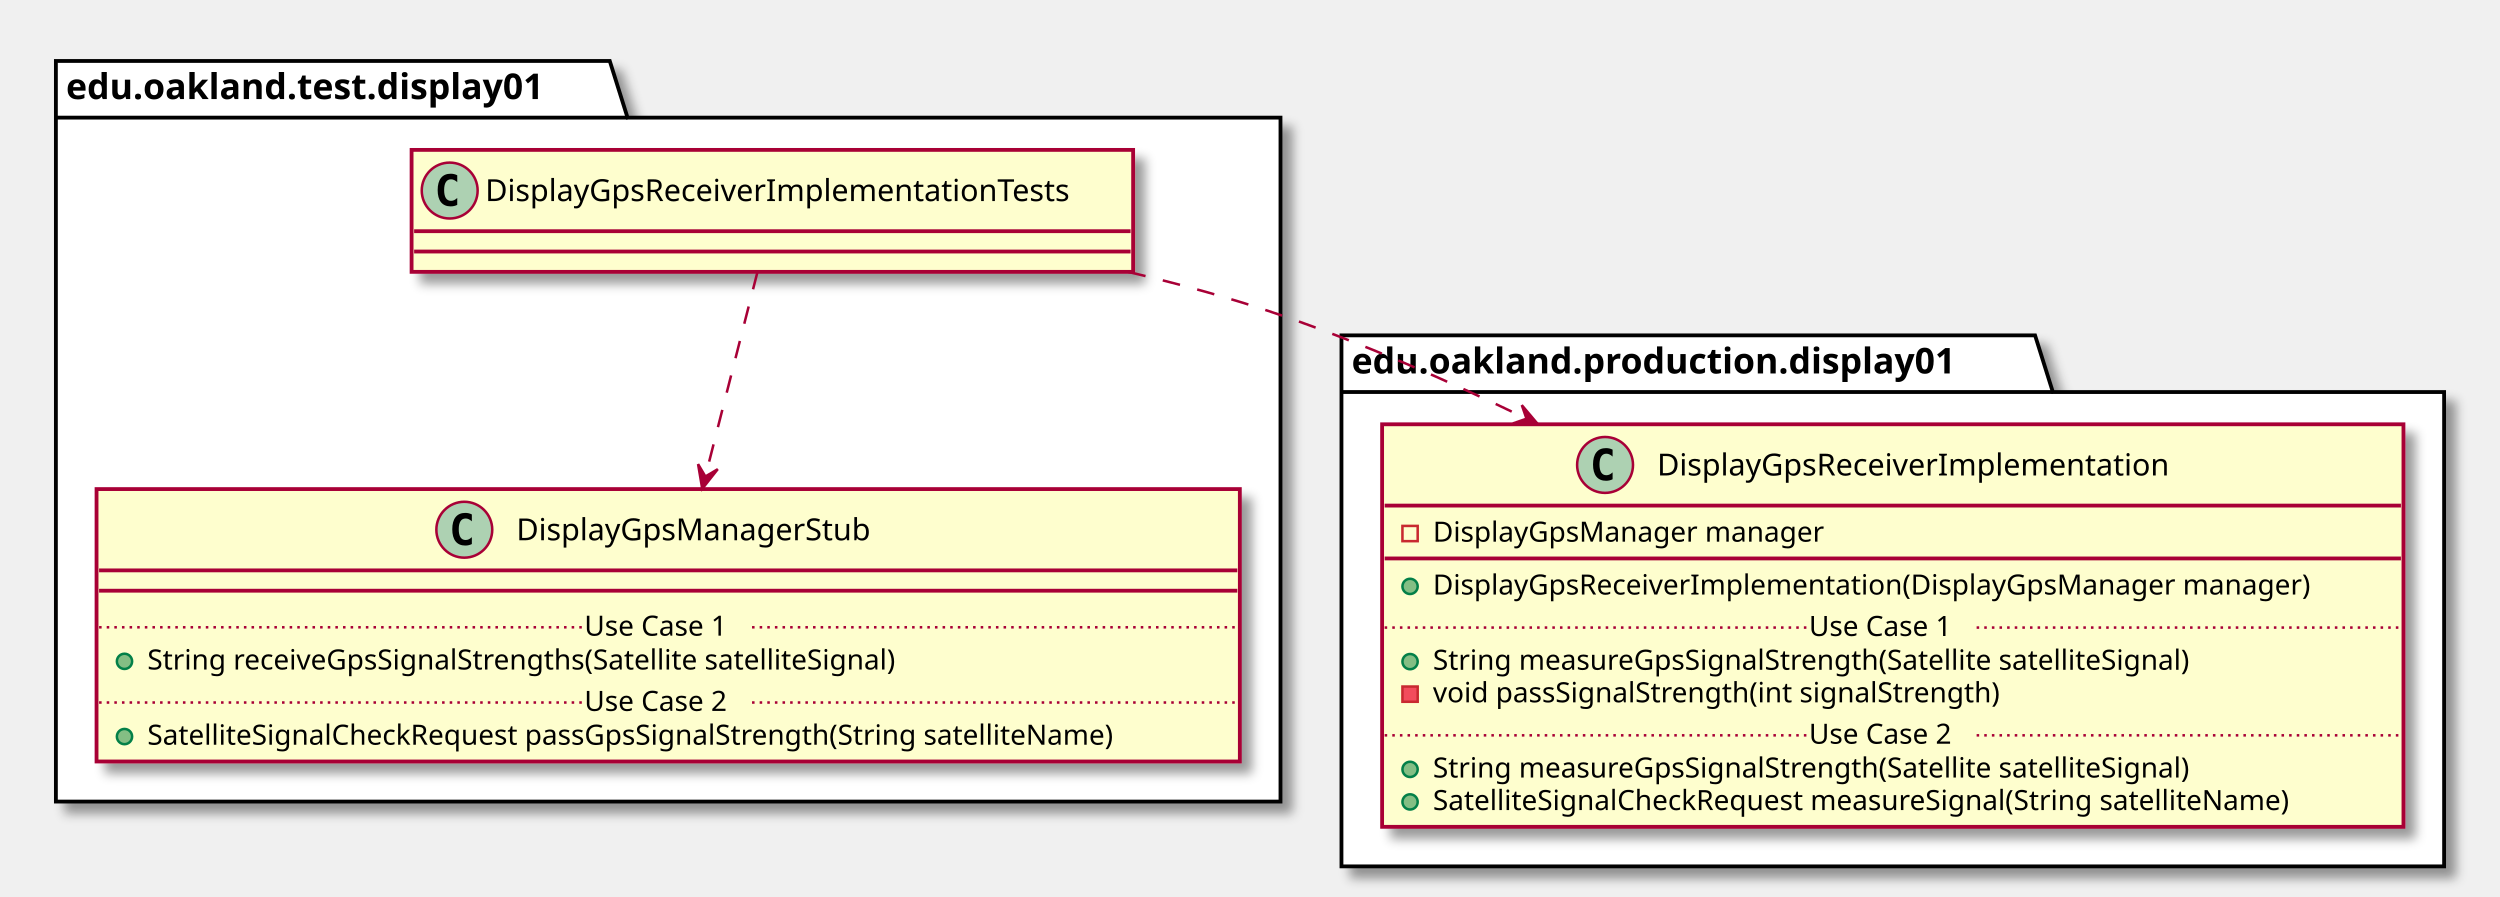
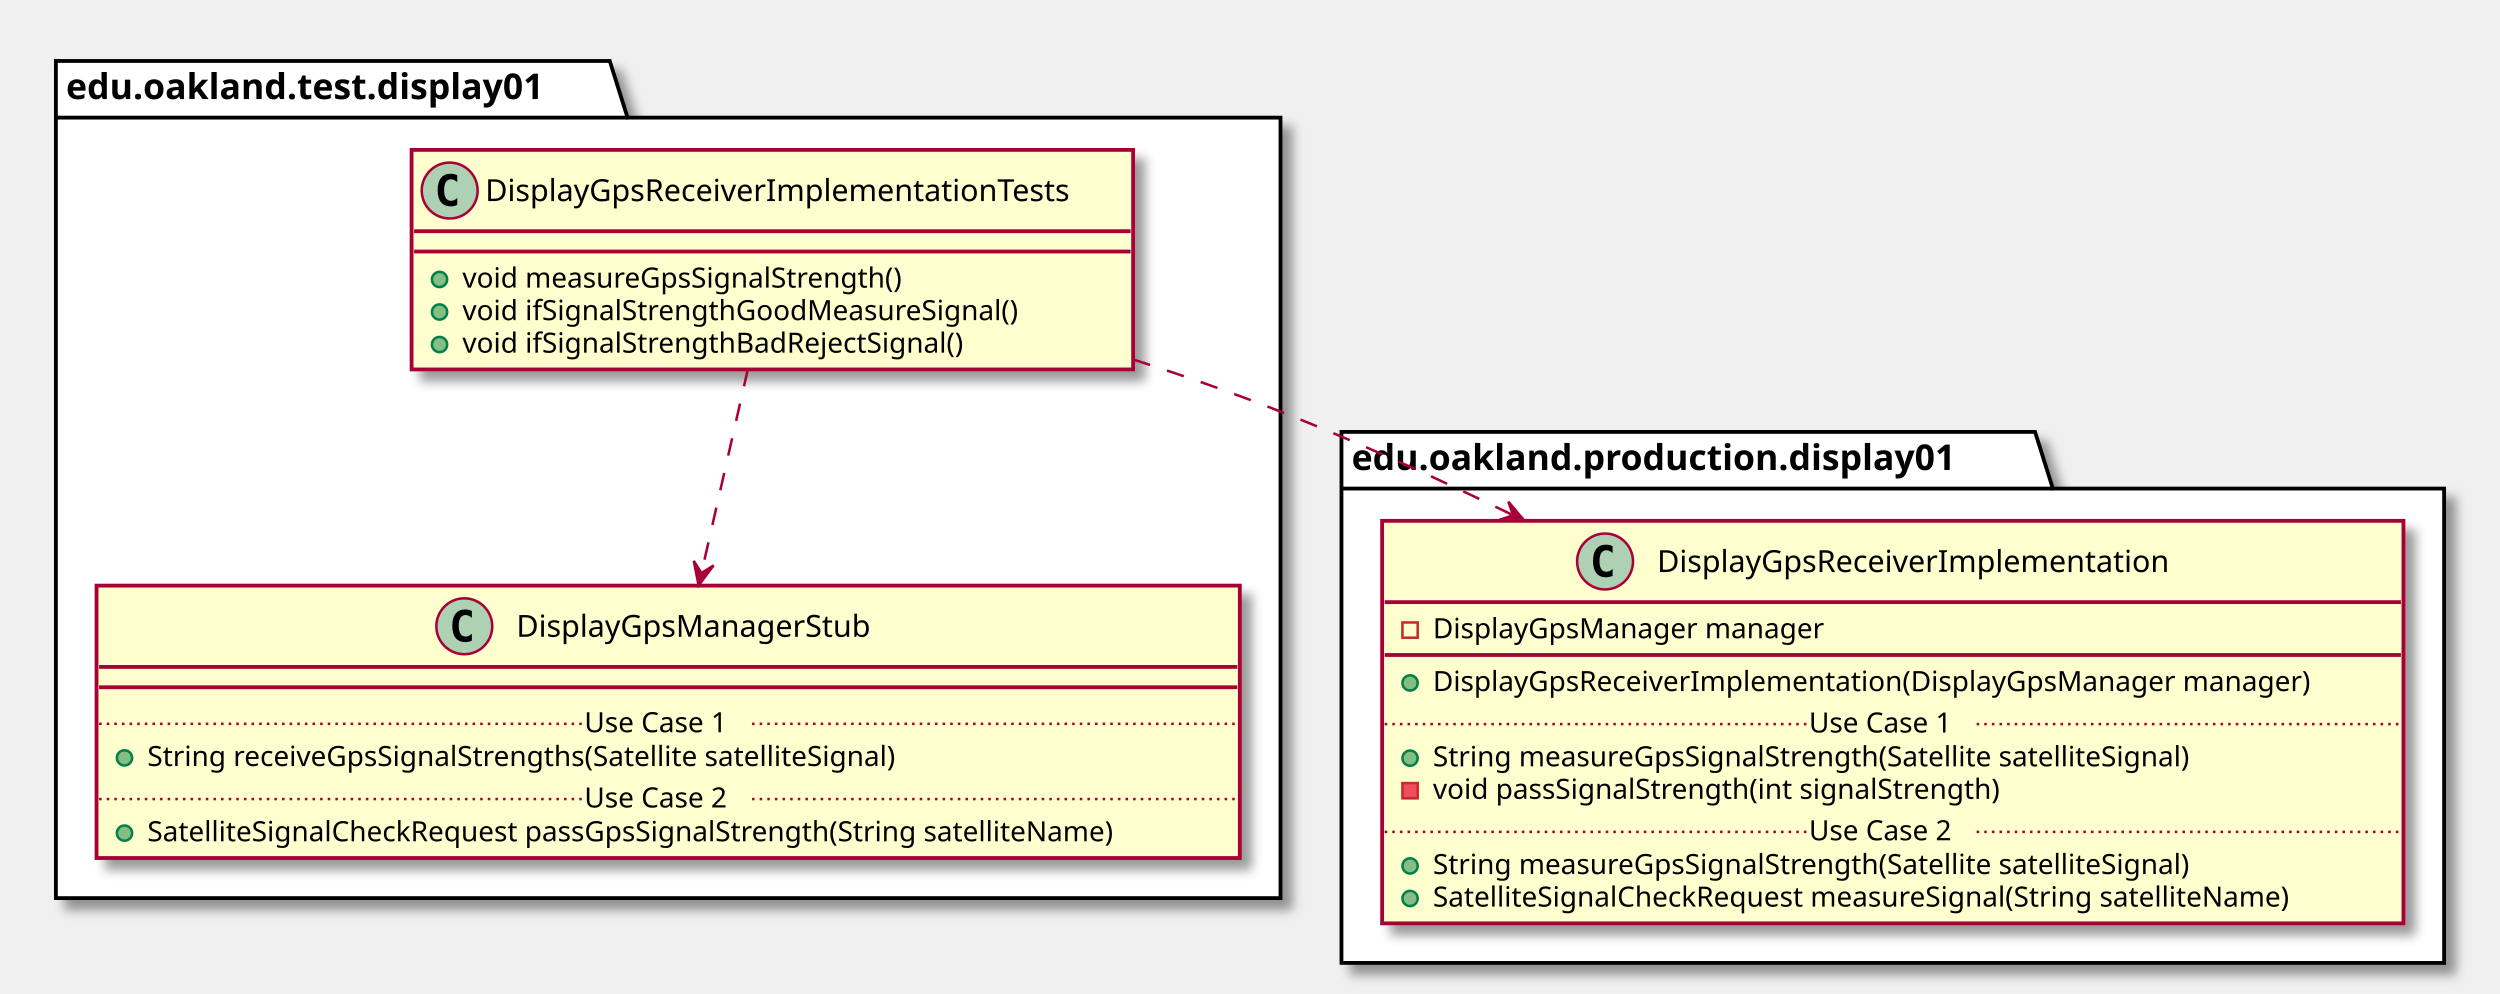
- <svg xmlns="http://www.w3.org/2000/svg" contentScriptType="application/ecmascript" contentStyleType="text/css" height="353px" preserveAspectRatio="none" style="width:984px;height:353px;" version="1.1" viewBox="0 0 984 353" width="984px" zoomAndPan="magnify">
+ <svg xmlns="http://www.w3.org/2000/svg" contentScriptType="application/ecmascript" contentStyleType="text/css" height="391px" preserveAspectRatio="none" style="width:984px;height:391px;" version="1.1" viewBox="0 0 984 391" width="984px" zoomAndPan="magnify">
  <defs>
-     <filter height="300%" id="f7k6etjnwxjyq" width="300%" x="-1" y="-1">
+     <filter height="300%" id="fqmyiba58zlz6" width="300%" x="-1" y="-1">
      <feGaussianBlur result="blurOut" stdDeviation="2.0" />
      <feColorMatrix in="blurOut" result="blurOut2" type="matrix" values="0 0 0 0 0 0 0 0 0 0 0 0 0 0 0 0 0 0 .4 0" />
      <feOffset dx="4.0" dy="4.0" in="blurOut2" result="blurOut3" />
      <feBlend in="SourceGraphic" in2="blurOut3" mode="normal" />
    </filter>
  </defs>
  <g>
-     <polygon fill="#FFFFFF" filter="url(#f7k6etjnwxjyq)" points="22,24,240,24,247,46.297,504,46.297,504,315.5,22,315.5,22,24" style="stroke: #000000; stroke-width: 1.5;" />
+     <polygon fill="#FFFFFF" filter="url(#fqmyiba58zlz6)" points="22,24,240,24,247,46.297,504,46.297,504,353.5,22,353.5,22,24" style="stroke: #000000; stroke-width: 1.5;" />
    <line style="stroke: #000000; stroke-width: 1.5;" x1="22" x2="247" y1="46.297" y2="46.297" />
    <text fill="#000000" font-family="sans-serif" font-size="14" font-weight="bold" lengthAdjust="spacingAndGlyphs" textLength="212" x="26" y="38.995">edu.oakland.test.display01</text>
-     <polygon fill="#FFFFFF" filter="url(#f7k6etjnwxjyq)" points="528,132,801,132,808,154.297,962,154.297,962,341,528,341,528,132" style="stroke: #000000; stroke-width: 1.5;" />
-     <line style="stroke: #000000; stroke-width: 1.5;" x1="528" x2="808" y1="154.297" y2="154.297" />
-     <text fill="#000000" font-family="sans-serif" font-size="14" font-weight="bold" lengthAdjust="spacingAndGlyphs" textLength="267" x="532" y="146.995">edu.oakland.production.display01</text>
-     <rect fill="#FEFECE" filter="url(#f7k6etjnwxjyq)" height="48" id="DisplayGpsReceiverImplementationTests" style="stroke: #A80036; stroke-width: 1.5;" width="284" x="162" y="59" />
+     <polygon fill="#FFFFFF" filter="url(#fqmyiba58zlz6)" points="528,170,801,170,808,192.297,962,192.297,962,379,528,379,528,170" style="stroke: #000000; stroke-width: 1.5;" />
+     <line style="stroke: #000000; stroke-width: 1.5;" x1="528" x2="808" y1="192.297" y2="192.297" />
+     <text fill="#000000" font-family="sans-serif" font-size="14" font-weight="bold" lengthAdjust="spacingAndGlyphs" textLength="267" x="532" y="184.995">edu.oakland.production.display01</text>
+     <rect fill="#FEFECE" filter="url(#fqmyiba58zlz6)" height="86.414" id="DisplayGpsReceiverImplementationTests" style="stroke: #A80036; stroke-width: 1.5;" width="284" x="162" y="59" />
    <ellipse cx="177" cy="75" fill="#ADD1B2" rx="11" ry="11" style="stroke: #A80036; stroke-width: 1.0;" />
    <path d="M179.969,80.641 Q179.391,80.938 178.75,81.078 Q178.109,81.234 177.406,81.234 Q174.906,81.234 173.578,79.594 Q172.266,77.938 172.266,74.812 Q172.266,71.688 173.578,70.031 Q174.906,68.375 177.406,68.375 Q178.109,68.375 178.75,68.531 Q179.406,68.688 179.969,68.984 L179.969,71.703 Q179.344,71.125 178.75,70.859 Q178.156,70.578 177.531,70.578 Q176.188,70.578 175.5,71.656 Q174.812,72.719 174.812,74.812 Q174.812,76.906 175.5,77.984 Q176.188,79.047 177.531,79.047 Q178.156,79.047 178.75,78.781 Q179.344,78.5 179.969,77.922 L179.969,80.641 Z " />
    <text fill="#000000" font-family="sans-serif" font-size="12" lengthAdjust="spacingAndGlyphs" textLength="252" x="191" y="79.154">DisplayGpsReceiverImplementationTests</text>
    <line style="stroke: #A80036; stroke-width: 1.5;" x1="163" x2="445" y1="91" y2="91" />
    <line style="stroke: #A80036; stroke-width: 1.5;" x1="163" x2="445" y1="99" y2="99" />
-     <rect fill="#FEFECE" filter="url(#f7k6etjnwxjyq)" height="107.219" id="DisplayGpsManagerStub" style="stroke: #A80036; stroke-width: 1.5;" width="450" x="38" y="192.5" />
-     <ellipse cx="182.75" cy="208.5" fill="#ADD1B2" rx="11" ry="11" style="stroke: #A80036; stroke-width: 1.0;" />
-     <path d="M185.719,214.141 Q185.141,214.438 184.5,214.578 Q183.859,214.734 183.156,214.734 Q180.656,214.734 179.328,213.094 Q178.016,211.438 178.016,208.312 Q178.016,205.188 179.328,203.531 Q180.656,201.875 183.156,201.875 Q183.859,201.875 184.5,202.031 Q185.156,202.188 185.719,202.484 L185.719,205.203 Q185.094,204.625 184.5,204.359 Q183.906,204.078 183.281,204.078 Q181.938,204.078 181.25,205.156 Q180.562,206.219 180.562,208.312 Q180.562,210.406 181.25,211.484 Q181.938,212.547 183.281,212.547 Q183.906,212.547 184.5,212.281 Q185.094,212 185.719,211.422 L185.719,214.141 Z " />
-     <text fill="#000000" font-family="sans-serif" font-size="12" lengthAdjust="spacingAndGlyphs" textLength="152" x="203.25" y="212.654">DisplayGpsManagerStub</text>
-     <line style="stroke: #A80036; stroke-width: 1.5;" x1="39" x2="487" y1="224.5" y2="224.5" />
-     <line style="stroke: #A80036; stroke-width: 1.5;" x1="39" x2="487" y1="232.5" y2="232.5" />
-     <ellipse cx="49" cy="260.305" fill="#84BE84" rx="3" ry="3" style="stroke: #038048; stroke-width: 1.0;" />
-     <text fill="#000000" font-family="sans-serif" font-size="11" lengthAdjust="spacingAndGlyphs" textLength="331" x="58" y="263.515">String receiveGpsSignalStrengths(Satellite satelliteSignal)</text>
-     <line style="stroke: #A80036; stroke-width: 1.0; stroke-dasharray: 1.0,2.0;" x1="39" x2="230" y1="246.902" y2="246.902" />
-     <text fill="#000000" font-family="sans-serif" font-size="11" lengthAdjust="spacingAndGlyphs" textLength="66" x="230" y="250.21">Use Case 1</text>
-     <line style="stroke: #A80036; stroke-width: 1.0; stroke-dasharray: 1.0,2.0;" x1="296" x2="487" y1="246.902" y2="246.902" />
-     <ellipse cx="49" cy="289.914" fill="#84BE84" rx="3" ry="3" style="stroke: #038048; stroke-width: 1.0;" />
-     <text fill="#000000" font-family="sans-serif" font-size="11" lengthAdjust="spacingAndGlyphs" textLength="424" x="58" y="293.125">SatelliteSignalCheckRequest passGpsSignalStrength(String satelliteName)</text>
-     <line style="stroke: #A80036; stroke-width: 1.0; stroke-dasharray: 1.0,2.0;" x1="39" x2="230" y1="276.512" y2="276.512" />
-     <text fill="#000000" font-family="sans-serif" font-size="11" lengthAdjust="spacingAndGlyphs" textLength="66" x="230" y="279.82">Use Case 2</text>
-     <line style="stroke: #A80036; stroke-width: 1.0; stroke-dasharray: 1.0,2.0;" x1="296" x2="487" y1="276.512" y2="276.512" />
-     <rect fill="#FEFECE" filter="url(#f7k6etjnwxjyq)" height="158.438" id="DisplayGpsReceiverImplementation" style="stroke: #A80036; stroke-width: 1.5;" width="402" x="544" y="167" />
-     <ellipse cx="631.75" cy="183" fill="#ADD1B2" rx="11" ry="11" style="stroke: #A80036; stroke-width: 1.0;" />
-     <path d="M634.719,188.641 Q634.141,188.938 633.5,189.078 Q632.859,189.234 632.156,189.234 Q629.656,189.234 628.328,187.594 Q627.016,185.938 627.016,182.812 Q627.016,179.688 628.328,178.031 Q629.656,176.375 632.156,176.375 Q632.859,176.375 633.5,176.531 Q634.156,176.688 634.719,176.984 L634.719,179.703 Q634.094,179.125 633.5,178.859 Q632.906,178.578 632.281,178.578 Q630.938,178.578 630.25,179.656 Q629.562,180.719 629.562,182.812 Q629.562,184.906 630.25,185.984 Q630.938,187.047 632.281,187.047 Q632.906,187.047 633.5,186.781 Q634.094,186.5 634.719,185.922 L634.719,188.641 Z " />
-     <text fill="#000000" font-family="sans-serif" font-size="12" lengthAdjust="spacingAndGlyphs" textLength="218" x="652.25" y="187.154">DisplayGpsReceiverImplementation</text>
-     <line style="stroke: #A80036; stroke-width: 1.5;" x1="545" x2="945" y1="199" y2="199" />
-     <rect fill="none" height="6" style="stroke: #C82930; stroke-width: 1.0;" width="6" x="552" y="207" />
-     <text fill="#000000" font-family="sans-serif" font-size="11" lengthAdjust="spacingAndGlyphs" textLength="168" x="564" y="213.21">DisplayGpsManager manager</text>
-     <line style="stroke: #A80036; stroke-width: 1.5;" x1="545" x2="945" y1="219.805" y2="219.805" />
-     <ellipse cx="555" cy="230.805" fill="#84BE84" rx="3" ry="3" style="stroke: #038048; stroke-width: 1.0;" />
-     <text fill="#000000" font-family="sans-serif" font-size="11" lengthAdjust="spacingAndGlyphs" textLength="376" x="564" y="234.015">DisplayGpsReceiverImplementation(DisplayGpsManager manager)</text>
-     <ellipse cx="555" cy="260.414" fill="#84BE84" rx="3" ry="3" style="stroke: #038048; stroke-width: 1.0;" />
-     <text fill="#000000" font-family="sans-serif" font-size="11" lengthAdjust="spacingAndGlyphs" textLength="334" x="564" y="263.625">String measureGpsSignalStrength(Satellite satelliteSignal)</text>
-     <rect fill="#F24D5C" height="6" style="stroke: #C82930; stroke-width: 1.0;" width="6" x="552" y="270.219" />
-     <text fill="#000000" font-family="sans-serif" font-size="11" lengthAdjust="spacingAndGlyphs" textLength="248" x="564" y="276.429">void passSignalStrength(int signalStrength)</text>
-     <line style="stroke: #A80036; stroke-width: 1.0; stroke-dasharray: 1.0,2.0;" x1="545" x2="712" y1="247.012" y2="247.012" />
-     <text fill="#000000" font-family="sans-serif" font-size="11" lengthAdjust="spacingAndGlyphs" textLength="66" x="712" y="250.32">Use Case 1</text>
-     <line style="stroke: #A80036; stroke-width: 1.0; stroke-dasharray: 1.0,2.0;" x1="778" x2="945" y1="247.012" y2="247.012" />
-     <ellipse cx="555" cy="302.828" fill="#84BE84" rx="3" ry="3" style="stroke: #038048; stroke-width: 1.0;" />
-     <text fill="#000000" font-family="sans-serif" font-size="11" lengthAdjust="spacingAndGlyphs" textLength="334" x="564" y="306.039">String measureGpsSignalStrength(Satellite satelliteSignal)</text>
-     <ellipse cx="555" cy="315.633" fill="#84BE84" rx="3" ry="3" style="stroke: #038048; stroke-width: 1.0;" />
-     <text fill="#000000" font-family="sans-serif" font-size="11" lengthAdjust="spacingAndGlyphs" textLength="375" x="564" y="318.843">SatelliteSignalCheckRequest measureSignal(String satelliteName)</text>
-     <line style="stroke: #A80036; stroke-width: 1.0; stroke-dasharray: 1.0,2.0;" x1="545" x2="712" y1="289.426" y2="289.426" />
-     <text fill="#000000" font-family="sans-serif" font-size="11" lengthAdjust="spacingAndGlyphs" textLength="66" x="712" y="292.734">Use Case 2</text>
-     <line style="stroke: #A80036; stroke-width: 1.0; stroke-dasharray: 1.0,2.0;" x1="778" x2="945" y1="289.426" y2="289.426" />
-     <path d="M298.13,107.07 C292.81,127.94 284.76,159.56 277.7,187.27 " fill="none" id="DisplayGpsReceiverImplementationTests-&gt;DisplayGpsManagerStub" style="stroke: #A80036; stroke-width: 1.0; stroke-dasharray: 7.0,7.0;" />
-     <polygon fill="#A80036" points="276.4,192.39,282.512,184.667,277.643,187.547,274.763,182.678,276.4,192.39" style="stroke: #A80036; stroke-width: 1.0;" />
-     <path d="M444.07,107.03 C464.41,111.81 484.91,117.43 504,124 C536.17,135.07 569.5,149.61 600.74,164.75 " fill="none" id="DisplayGpsReceiverImplementationTests-&gt;DisplayGpsReceiverImplementation" style="stroke: #A80036; stroke-width: 1.0; stroke-dasharray: 7.0,7.0;" />
-     <polygon fill="#A80036" points="605.33,166.99,598.982,159.46,600.832,164.805,595.487,166.656,605.33,166.99" style="stroke: #A80036; stroke-width: 1.0;" />
+     <ellipse cx="173" cy="110" fill="#84BE84" rx="3" ry="3" style="stroke: #038048; stroke-width: 1.0;" />
+     <text fill="#000000" font-family="sans-serif" font-size="11" lengthAdjust="spacingAndGlyphs" textLength="193" x="182" y="113.21">void measureGpsSignalStrength()</text>
+     <ellipse cx="173" cy="122.805" fill="#84BE84" rx="3" ry="3" style="stroke: #038048; stroke-width: 1.0;" />
+     <text fill="#000000" font-family="sans-serif" font-size="11" lengthAdjust="spacingAndGlyphs" textLength="240" x="182" y="126.015">void ifSignalStrengthGoodMeasureSignal()</text>
+     <ellipse cx="173" cy="135.609" fill="#84BE84" rx="3" ry="3" style="stroke: #038048; stroke-width: 1.0;" />
+     <text fill="#000000" font-family="sans-serif" font-size="11" lengthAdjust="spacingAndGlyphs" textLength="217" x="182" y="138.82">void ifSignalStrengthBadRejectSignal()</text>
+     <rect fill="#FEFECE" filter="url(#fqmyiba58zlz6)" height="107.219" id="DisplayGpsManagerStub" style="stroke: #A80036; stroke-width: 1.5;" width="450" x="38" y="230.5" />
+     <ellipse cx="182.75" cy="246.5" fill="#ADD1B2" rx="11" ry="11" style="stroke: #A80036; stroke-width: 1.0;" />
+     <path d="M185.719,252.141 Q185.141,252.438 184.5,252.578 Q183.859,252.734 183.156,252.734 Q180.656,252.734 179.328,251.094 Q178.016,249.438 178.016,246.312 Q178.016,243.188 179.328,241.531 Q180.656,239.875 183.156,239.875 Q183.859,239.875 184.5,240.031 Q185.156,240.188 185.719,240.484 L185.719,243.203 Q185.094,242.625 184.5,242.359 Q183.906,242.078 183.281,242.078 Q181.938,242.078 181.25,243.156 Q180.562,244.219 180.562,246.312 Q180.562,248.406 181.25,249.484 Q181.938,250.547 183.281,250.547 Q183.906,250.547 184.5,250.281 Q185.094,250 185.719,249.422 L185.719,252.141 Z " />
+     <text fill="#000000" font-family="sans-serif" font-size="12" lengthAdjust="spacingAndGlyphs" textLength="152" x="203.25" y="250.654">DisplayGpsManagerStub</text>
+     <line style="stroke: #A80036; stroke-width: 1.5;" x1="39" x2="487" y1="262.5" y2="262.5" />
+     <line style="stroke: #A80036; stroke-width: 1.5;" x1="39" x2="487" y1="270.5" y2="270.5" />
+     <ellipse cx="49" cy="298.305" fill="#84BE84" rx="3" ry="3" style="stroke: #038048; stroke-width: 1.0;" />
+     <text fill="#000000" font-family="sans-serif" font-size="11" lengthAdjust="spacingAndGlyphs" textLength="331" x="58" y="301.515">String receiveGpsSignalStrengths(Satellite satelliteSignal)</text>
+     <line style="stroke: #A80036; stroke-width: 1.0; stroke-dasharray: 1.0,2.0;" x1="39" x2="230" y1="284.902" y2="284.902" />
+     <text fill="#000000" font-family="sans-serif" font-size="11" lengthAdjust="spacingAndGlyphs" textLength="66" x="230" y="288.21">Use Case 1</text>
+     <line style="stroke: #A80036; stroke-width: 1.0; stroke-dasharray: 1.0,2.0;" x1="296" x2="487" y1="284.902" y2="284.902" />
+     <ellipse cx="49" cy="327.914" fill="#84BE84" rx="3" ry="3" style="stroke: #038048; stroke-width: 1.0;" />
+     <text fill="#000000" font-family="sans-serif" font-size="11" lengthAdjust="spacingAndGlyphs" textLength="424" x="58" y="331.125">SatelliteSignalCheckRequest passGpsSignalStrength(String satelliteName)</text>
+     <line style="stroke: #A80036; stroke-width: 1.0; stroke-dasharray: 1.0,2.0;" x1="39" x2="230" y1="314.512" y2="314.512" />
+     <text fill="#000000" font-family="sans-serif" font-size="11" lengthAdjust="spacingAndGlyphs" textLength="66" x="230" y="317.82">Use Case 2</text>
+     <line style="stroke: #A80036; stroke-width: 1.0; stroke-dasharray: 1.0,2.0;" x1="296" x2="487" y1="314.512" y2="314.512" />
+     <rect fill="#FEFECE" filter="url(#fqmyiba58zlz6)" height="158.438" id="DisplayGpsReceiverImplementation" style="stroke: #A80036; stroke-width: 1.5;" width="402" x="544" y="205" />
+     <ellipse cx="631.75" cy="221" fill="#ADD1B2" rx="11" ry="11" style="stroke: #A80036; stroke-width: 1.0;" />
+     <path d="M634.719,226.641 Q634.141,226.938 633.5,227.078 Q632.859,227.234 632.156,227.234 Q629.656,227.234 628.328,225.594 Q627.016,223.938 627.016,220.812 Q627.016,217.688 628.328,216.031 Q629.656,214.375 632.156,214.375 Q632.859,214.375 633.5,214.531 Q634.156,214.688 634.719,214.984 L634.719,217.703 Q634.094,217.125 633.5,216.859 Q632.906,216.578 632.281,216.578 Q630.938,216.578 630.25,217.656 Q629.562,218.719 629.562,220.812 Q629.562,222.906 630.25,223.984 Q630.938,225.047 632.281,225.047 Q632.906,225.047 633.5,224.781 Q634.094,224.5 634.719,223.922 L634.719,226.641 Z " />
+     <text fill="#000000" font-family="sans-serif" font-size="12" lengthAdjust="spacingAndGlyphs" textLength="218" x="652.25" y="225.154">DisplayGpsReceiverImplementation</text>
+     <line style="stroke: #A80036; stroke-width: 1.5;" x1="545" x2="945" y1="237" y2="237" />
+     <rect fill="none" height="6" style="stroke: #C82930; stroke-width: 1.0;" width="6" x="552" y="245" />
+     <text fill="#000000" font-family="sans-serif" font-size="11" lengthAdjust="spacingAndGlyphs" textLength="168" x="564" y="251.21">DisplayGpsManager manager</text>
+     <line style="stroke: #A80036; stroke-width: 1.5;" x1="545" x2="945" y1="257.805" y2="257.805" />
+     <ellipse cx="555" cy="268.805" fill="#84BE84" rx="3" ry="3" style="stroke: #038048; stroke-width: 1.0;" />
+     <text fill="#000000" font-family="sans-serif" font-size="11" lengthAdjust="spacingAndGlyphs" textLength="376" x="564" y="272.015">DisplayGpsReceiverImplementation(DisplayGpsManager manager)</text>
+     <ellipse cx="555" cy="298.414" fill="#84BE84" rx="3" ry="3" style="stroke: #038048; stroke-width: 1.0;" />
+     <text fill="#000000" font-family="sans-serif" font-size="11" lengthAdjust="spacingAndGlyphs" textLength="334" x="564" y="301.625">String measureGpsSignalStrength(Satellite satelliteSignal)</text>
+     <rect fill="#F24D5C" height="6" style="stroke: #C82930; stroke-width: 1.0;" width="6" x="552" y="308.219" />
+     <text fill="#000000" font-family="sans-serif" font-size="11" lengthAdjust="spacingAndGlyphs" textLength="248" x="564" y="314.429">void passSignalStrength(int signalStrength)</text>
+     <line style="stroke: #A80036; stroke-width: 1.0; stroke-dasharray: 1.0,2.0;" x1="545" x2="712" y1="285.012" y2="285.012" />
+     <text fill="#000000" font-family="sans-serif" font-size="11" lengthAdjust="spacingAndGlyphs" textLength="66" x="712" y="288.32">Use Case 1</text>
+     <line style="stroke: #A80036; stroke-width: 1.0; stroke-dasharray: 1.0,2.0;" x1="778" x2="945" y1="285.012" y2="285.012" />
+     <ellipse cx="555" cy="340.828" fill="#84BE84" rx="3" ry="3" style="stroke: #038048; stroke-width: 1.0;" />
+     <text fill="#000000" font-family="sans-serif" font-size="11" lengthAdjust="spacingAndGlyphs" textLength="334" x="564" y="344.039">String measureGpsSignalStrength(Satellite satelliteSignal)</text>
+     <ellipse cx="555" cy="353.633" fill="#84BE84" rx="3" ry="3" style="stroke: #038048; stroke-width: 1.0;" />
+     <text fill="#000000" font-family="sans-serif" font-size="11" lengthAdjust="spacingAndGlyphs" textLength="375" x="564" y="356.843">SatelliteSignalCheckRequest measureSignal(String satelliteName)</text>
+     <line style="stroke: #A80036; stroke-width: 1.0; stroke-dasharray: 1.0,2.0;" x1="545" x2="712" y1="327.426" y2="327.426" />
+     <text fill="#000000" font-family="sans-serif" font-size="11" lengthAdjust="spacingAndGlyphs" textLength="66" x="712" y="330.734">Use Case 2</text>
+     <line style="stroke: #A80036; stroke-width: 1.0; stroke-dasharray: 1.0,2.0;" x1="778" x2="945" y1="327.426" y2="327.426" />
+     <path d="M294.39,145.2 C288.95,169.07 282.08,199.25 276.15,225.29 " fill="none" id="DisplayGpsReceiverImplementationTests-&gt;DisplayGpsManagerStub" style="stroke: #A80036; stroke-width: 1.0; stroke-dasharray: 7.0,7.0;" />
+     <polygon fill="#A80036" points="274.97,230.43,280.876,222.548,276.085,225.556,273.077,220.765,274.97,230.43" style="stroke: #A80036; stroke-width: 1.0;" />
+     <path d="M446.02,141.48 C465.69,147.79 485.48,154.69 504,162 C534.07,173.87 565.45,188.15 595.26,202.66 " fill="none" id="DisplayGpsReceiverImplementationTests-&gt;DisplayGpsReceiverImplementation" style="stroke: #A80036; stroke-width: 1.0; stroke-dasharray: 7.0,7.0;" />
+     <polygon fill="#A80036" points="600.02,204.99,593.691,197.444,595.528,202.794,590.178,204.631,600.02,204.99" style="stroke: #A80036; stroke-width: 1.0;" />
  </g>
</svg>
